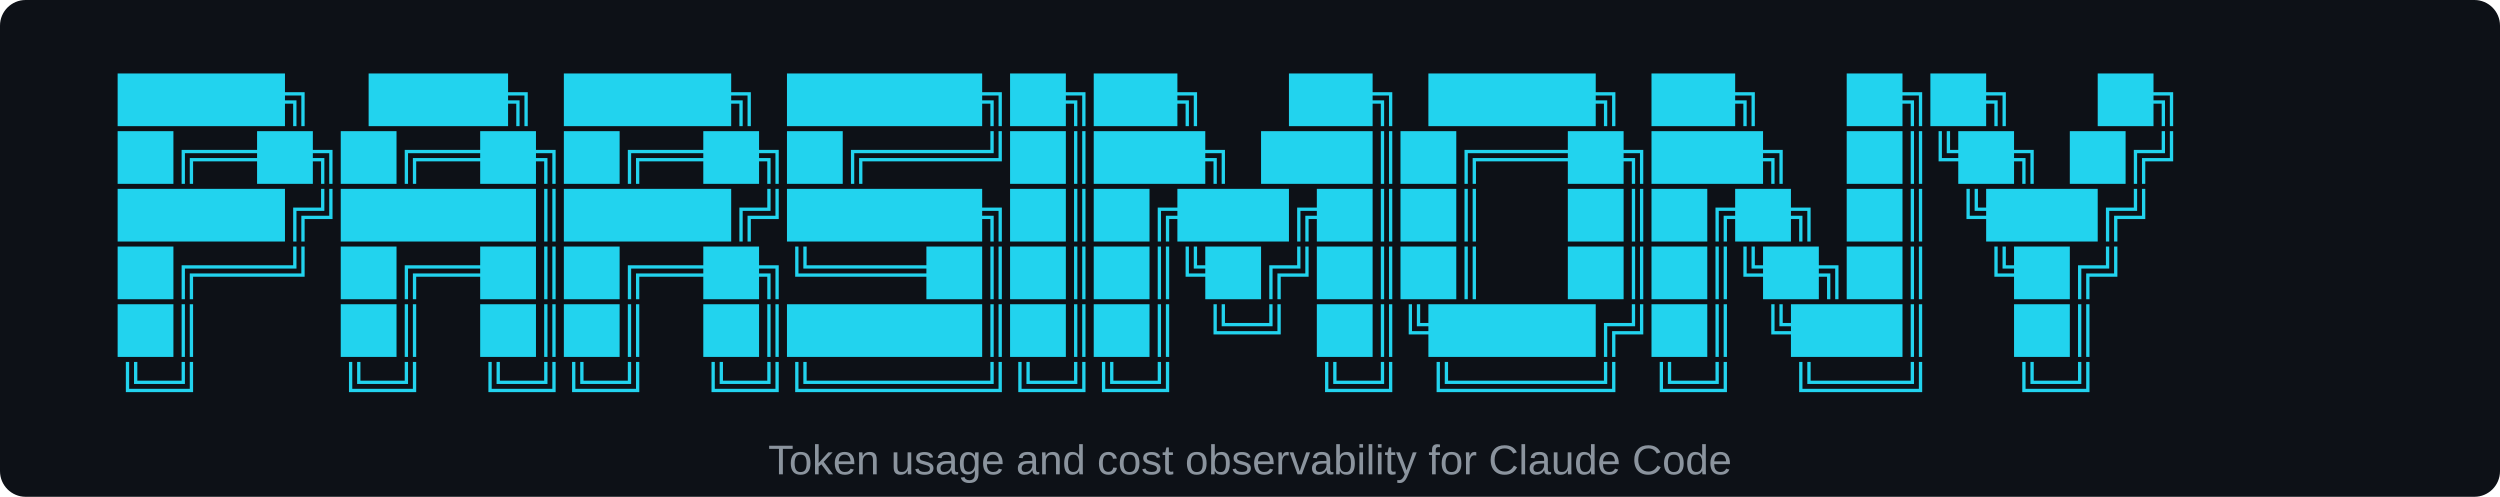
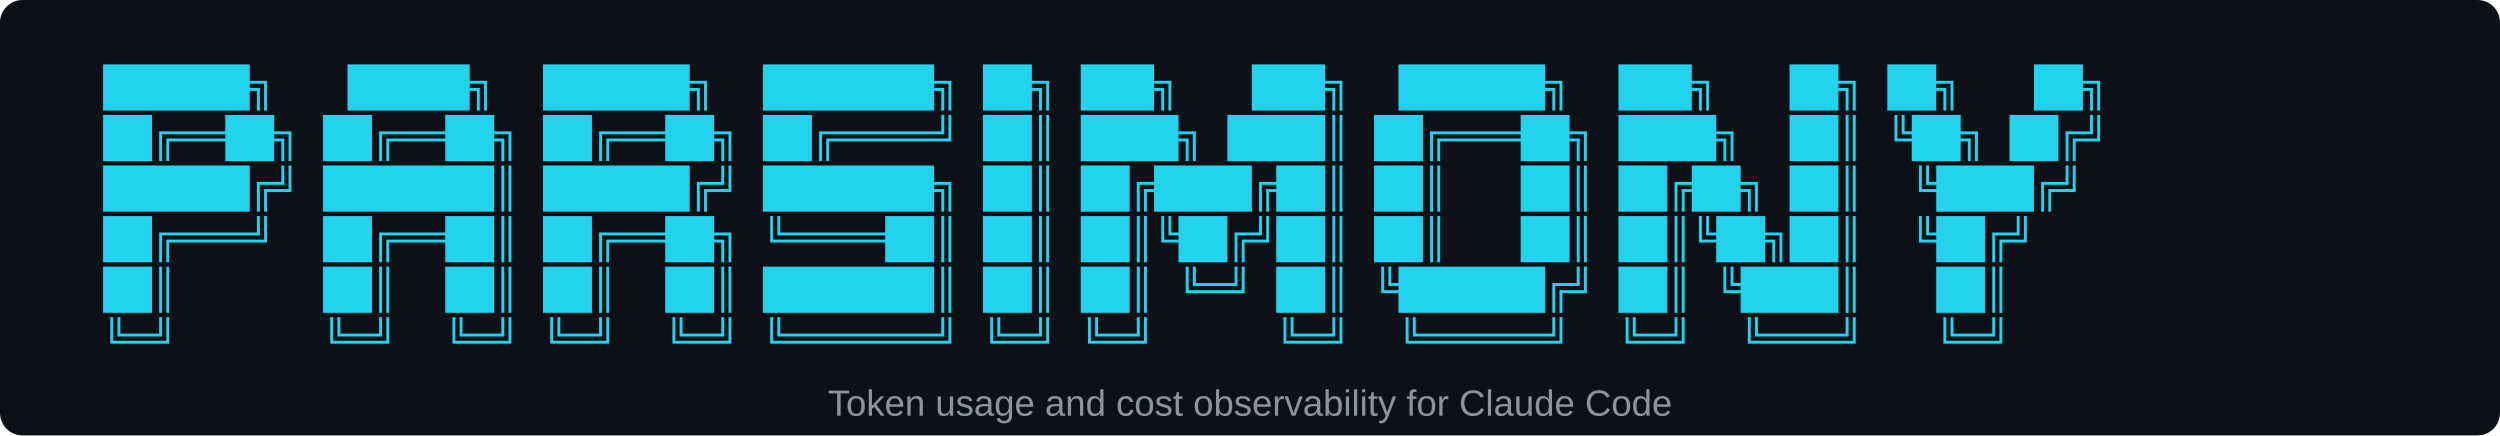
- <svg xmlns="http://www.w3.org/2000/svg" width="780" height="155" viewBox="0 0 780 155">
+ <svg xmlns="http://www.w3.org/2000/svg" width="890" height="155" viewBox="0 0 890 155">
  <rect width="100%" height="100%" fill="#0d1117" rx="8" />
  <text font-family="'Courier New', Courier, monospace" font-size="14.5" fill="#22d3ee" xml:space="preserve">
-     <tspan x="28" y="35"> ██████╗  █████╗ ██████╗ ███████╗██╗███╗   ███╗ ██████╗ ███╗   ██╗██╗   ██╗</tspan>
-     <tspan x="28" y="53"> ██╔══██╗██╔══██╗██╔══██╗██╔════╝██║████╗ ████║██╔═══██╗████╗  ██║╚██╗ ██╔╝</tspan>
-     <tspan x="28" y="71"> ██████╔╝███████║██████╔╝███████╗██║██╔████╔██║██║   ██║██╔██╗ ██║ ╚████╔╝ </tspan>
-     <tspan x="28" y="89"> ██╔═══╝ ██╔══██║██╔══██╗╚════██║██║██║╚██╔╝██║██║   ██║██║╚██╗██║  ╚██╔╝  </tspan>
-     <tspan x="28" y="107"> ██║     ██║  ██║██║  ██║███████║██║██║ ╚═╝ ██║╚██████╔╝██║ ╚████║   ██║   </tspan>
-     <tspan x="28" y="125"> ╚═╝     ╚═╝  ╚═╝╚═╝  ╚═╝╚══════╝╚═╝╚═╝     ╚═╝ ╚═════╝ ╚═╝  ╚═══╝   ╚═╝   </tspan>
+     <tspan x="28" y="35"> ██████╗   █████╗  ██████╗  ███████╗ ██╗ ███╗   ███╗  ██████╗  ███╗   ██╗ ██╗   ██╗</tspan>
+     <tspan x="28" y="53"> ██╔══██╗ ██╔══██╗ ██╔══██╗ ██╔════╝ ██║ ████╗ ████║ ██╔═══██╗ ████╗  ██║ ╚██╗ ██╔╝</tspan>
+     <tspan x="28" y="71"> ██████╔╝ ███████║ ██████╔╝ ███████╗ ██║ ██╔████╔██║ ██║   ██║ ██╔██╗ ██║  ╚████╔╝ </tspan>
+     <tspan x="28" y="89"> ██╔═══╝  ██╔══██║ ██╔══██╗ ╚════██║ ██║ ██║╚██╔╝██║ ██║   ██║ ██║╚██╗██║  ╚██╔╝  </tspan>
+     <tspan x="28" y="107"> ██║      ██║  ██║ ██║  ██║ ███████║ ██║ ██║ ╚═╝ ██║ ╚██████╔╝ ██║ ╚████║   ██║   </tspan>
+     <tspan x="28" y="125"> ╚═╝      ╚═╝  ╚═╝ ╚═╝  ╚═╝ ╚══════╝ ╚═╝ ╚═╝     ╚═╝  ╚═════╝  ╚═╝  ╚═══╝   ╚═╝   </tspan>
  </text>
-   <text font-family="'Segoe UI', Arial, sans-serif" font-size="13" fill="#8b949e" text-anchor="middle" x="390" y="148">Token usage and cost observability for Claude Code</text>
+   <text font-family="'Segoe UI', Arial, sans-serif" font-size="13" fill="#8b949e" text-anchor="middle" x="445" y="148">Token usage and cost observability for Claude Code</text>
</svg>
